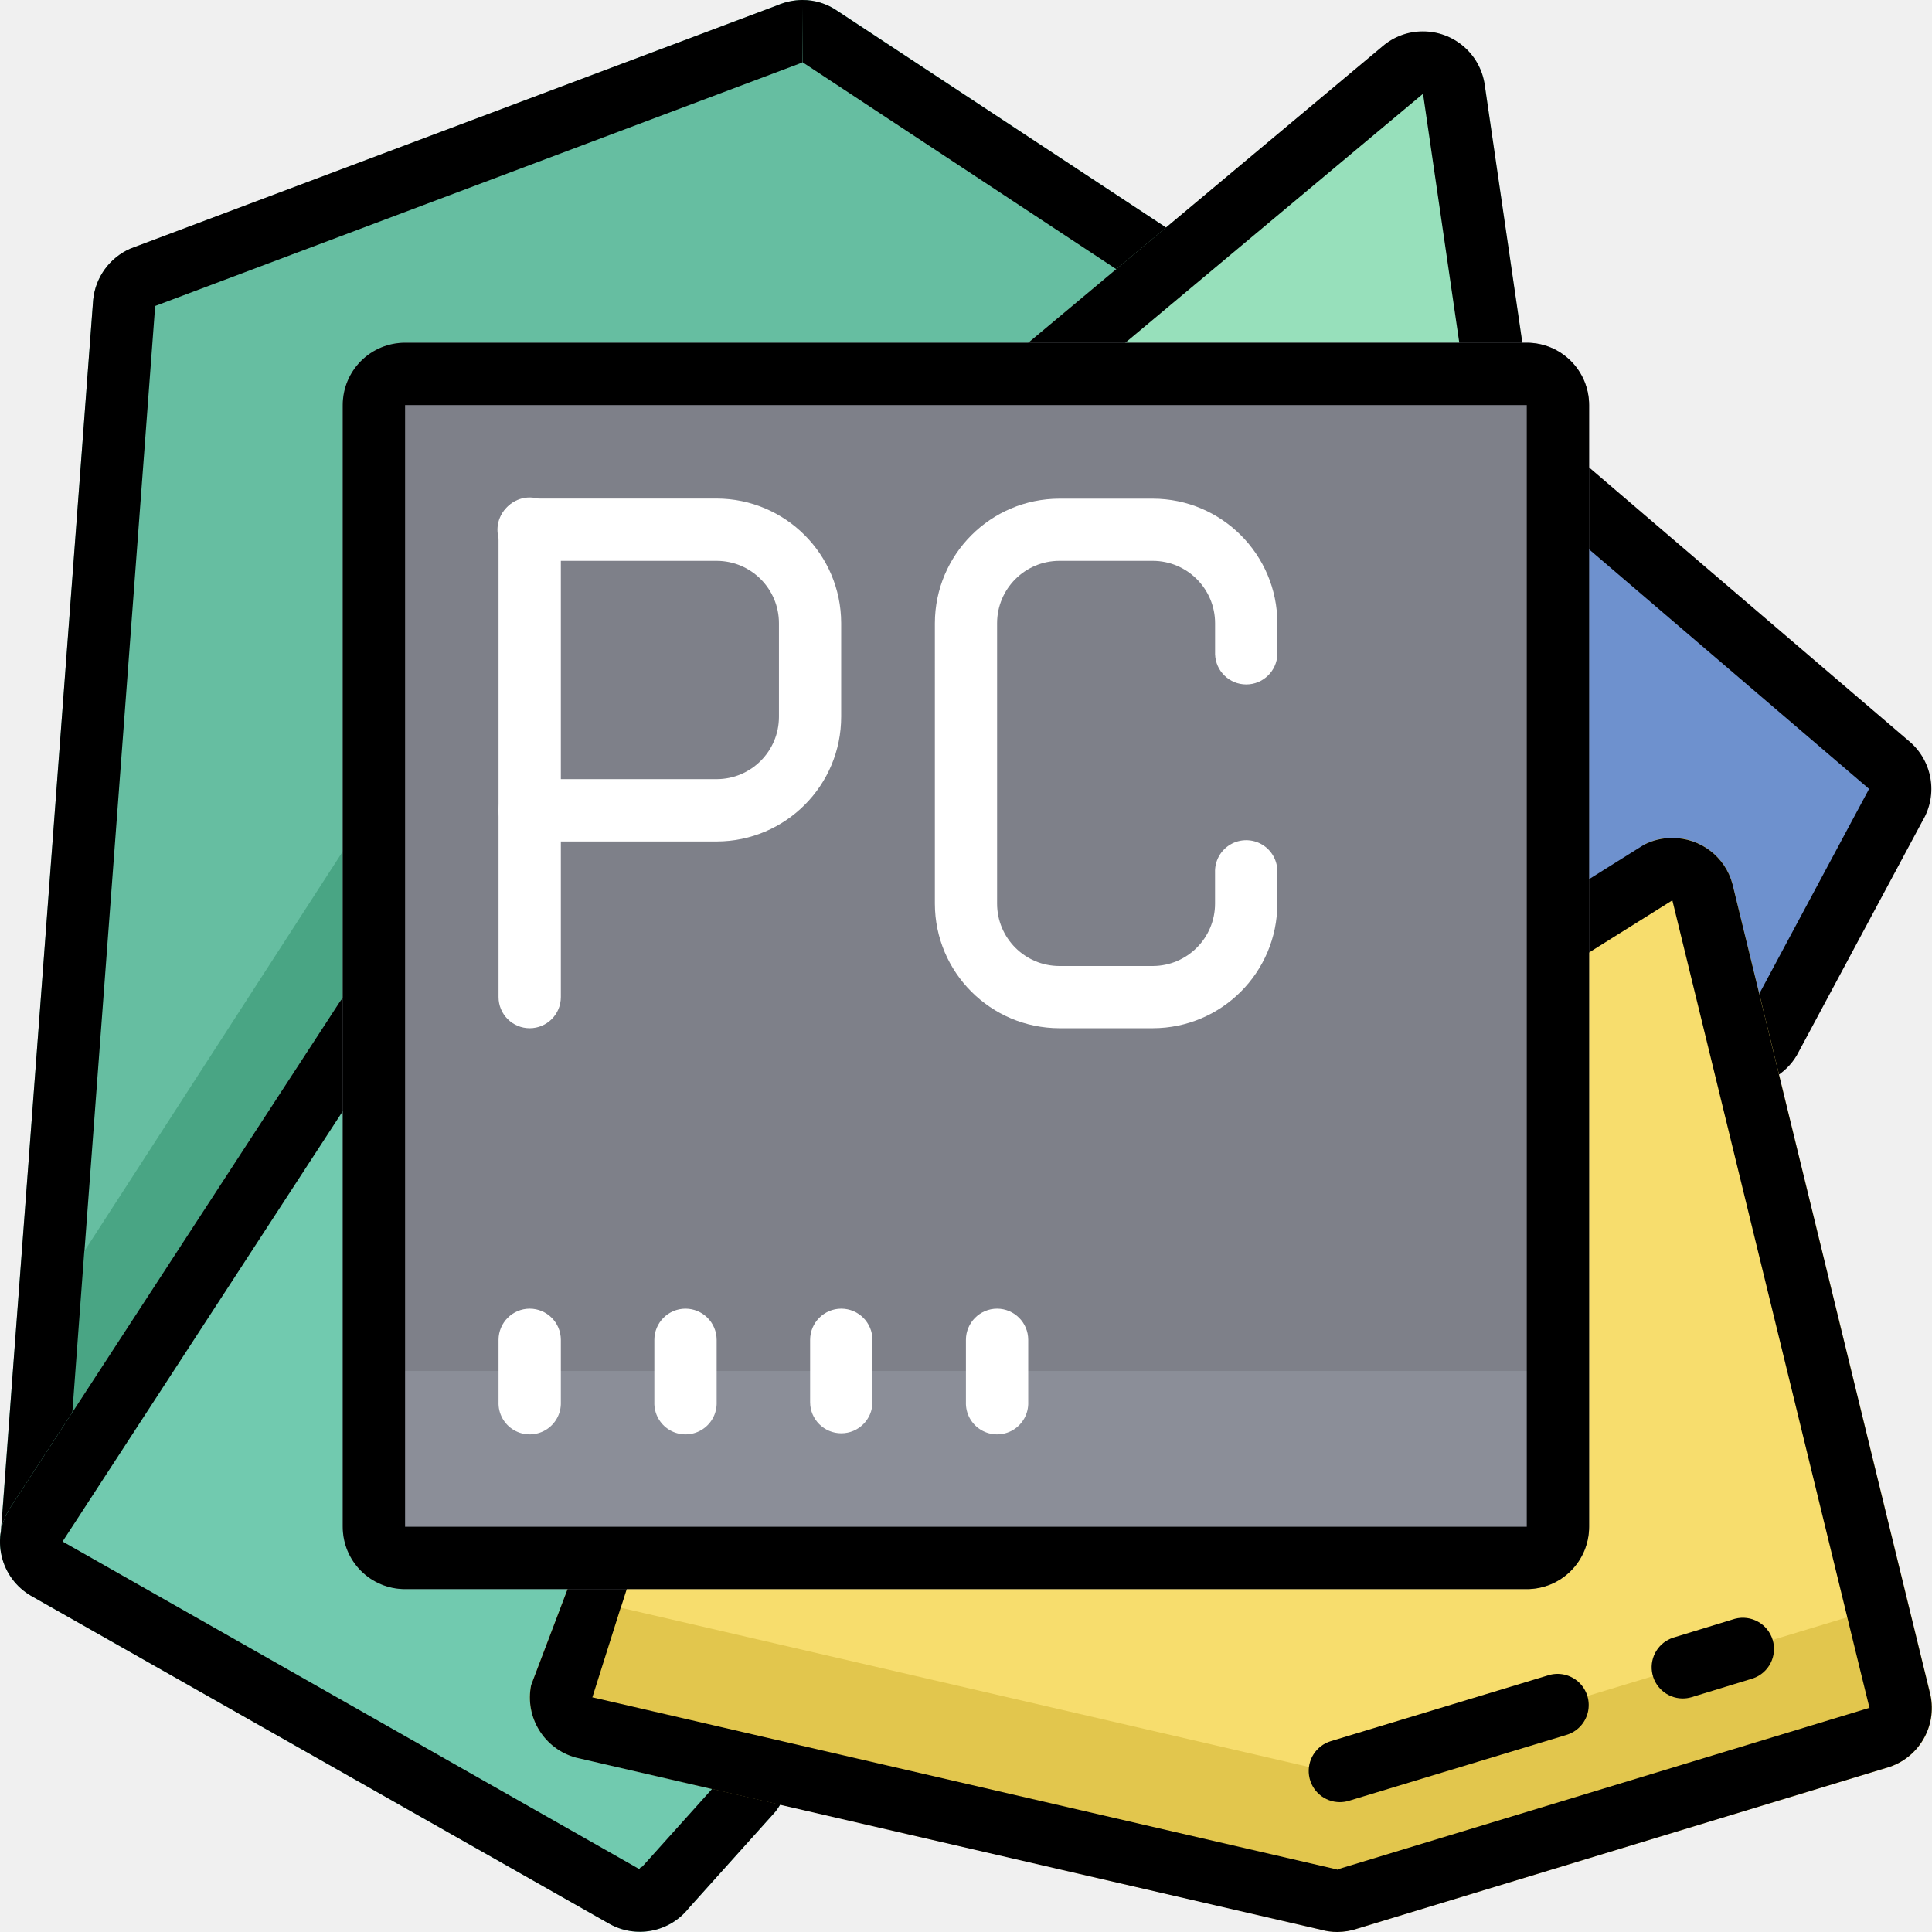
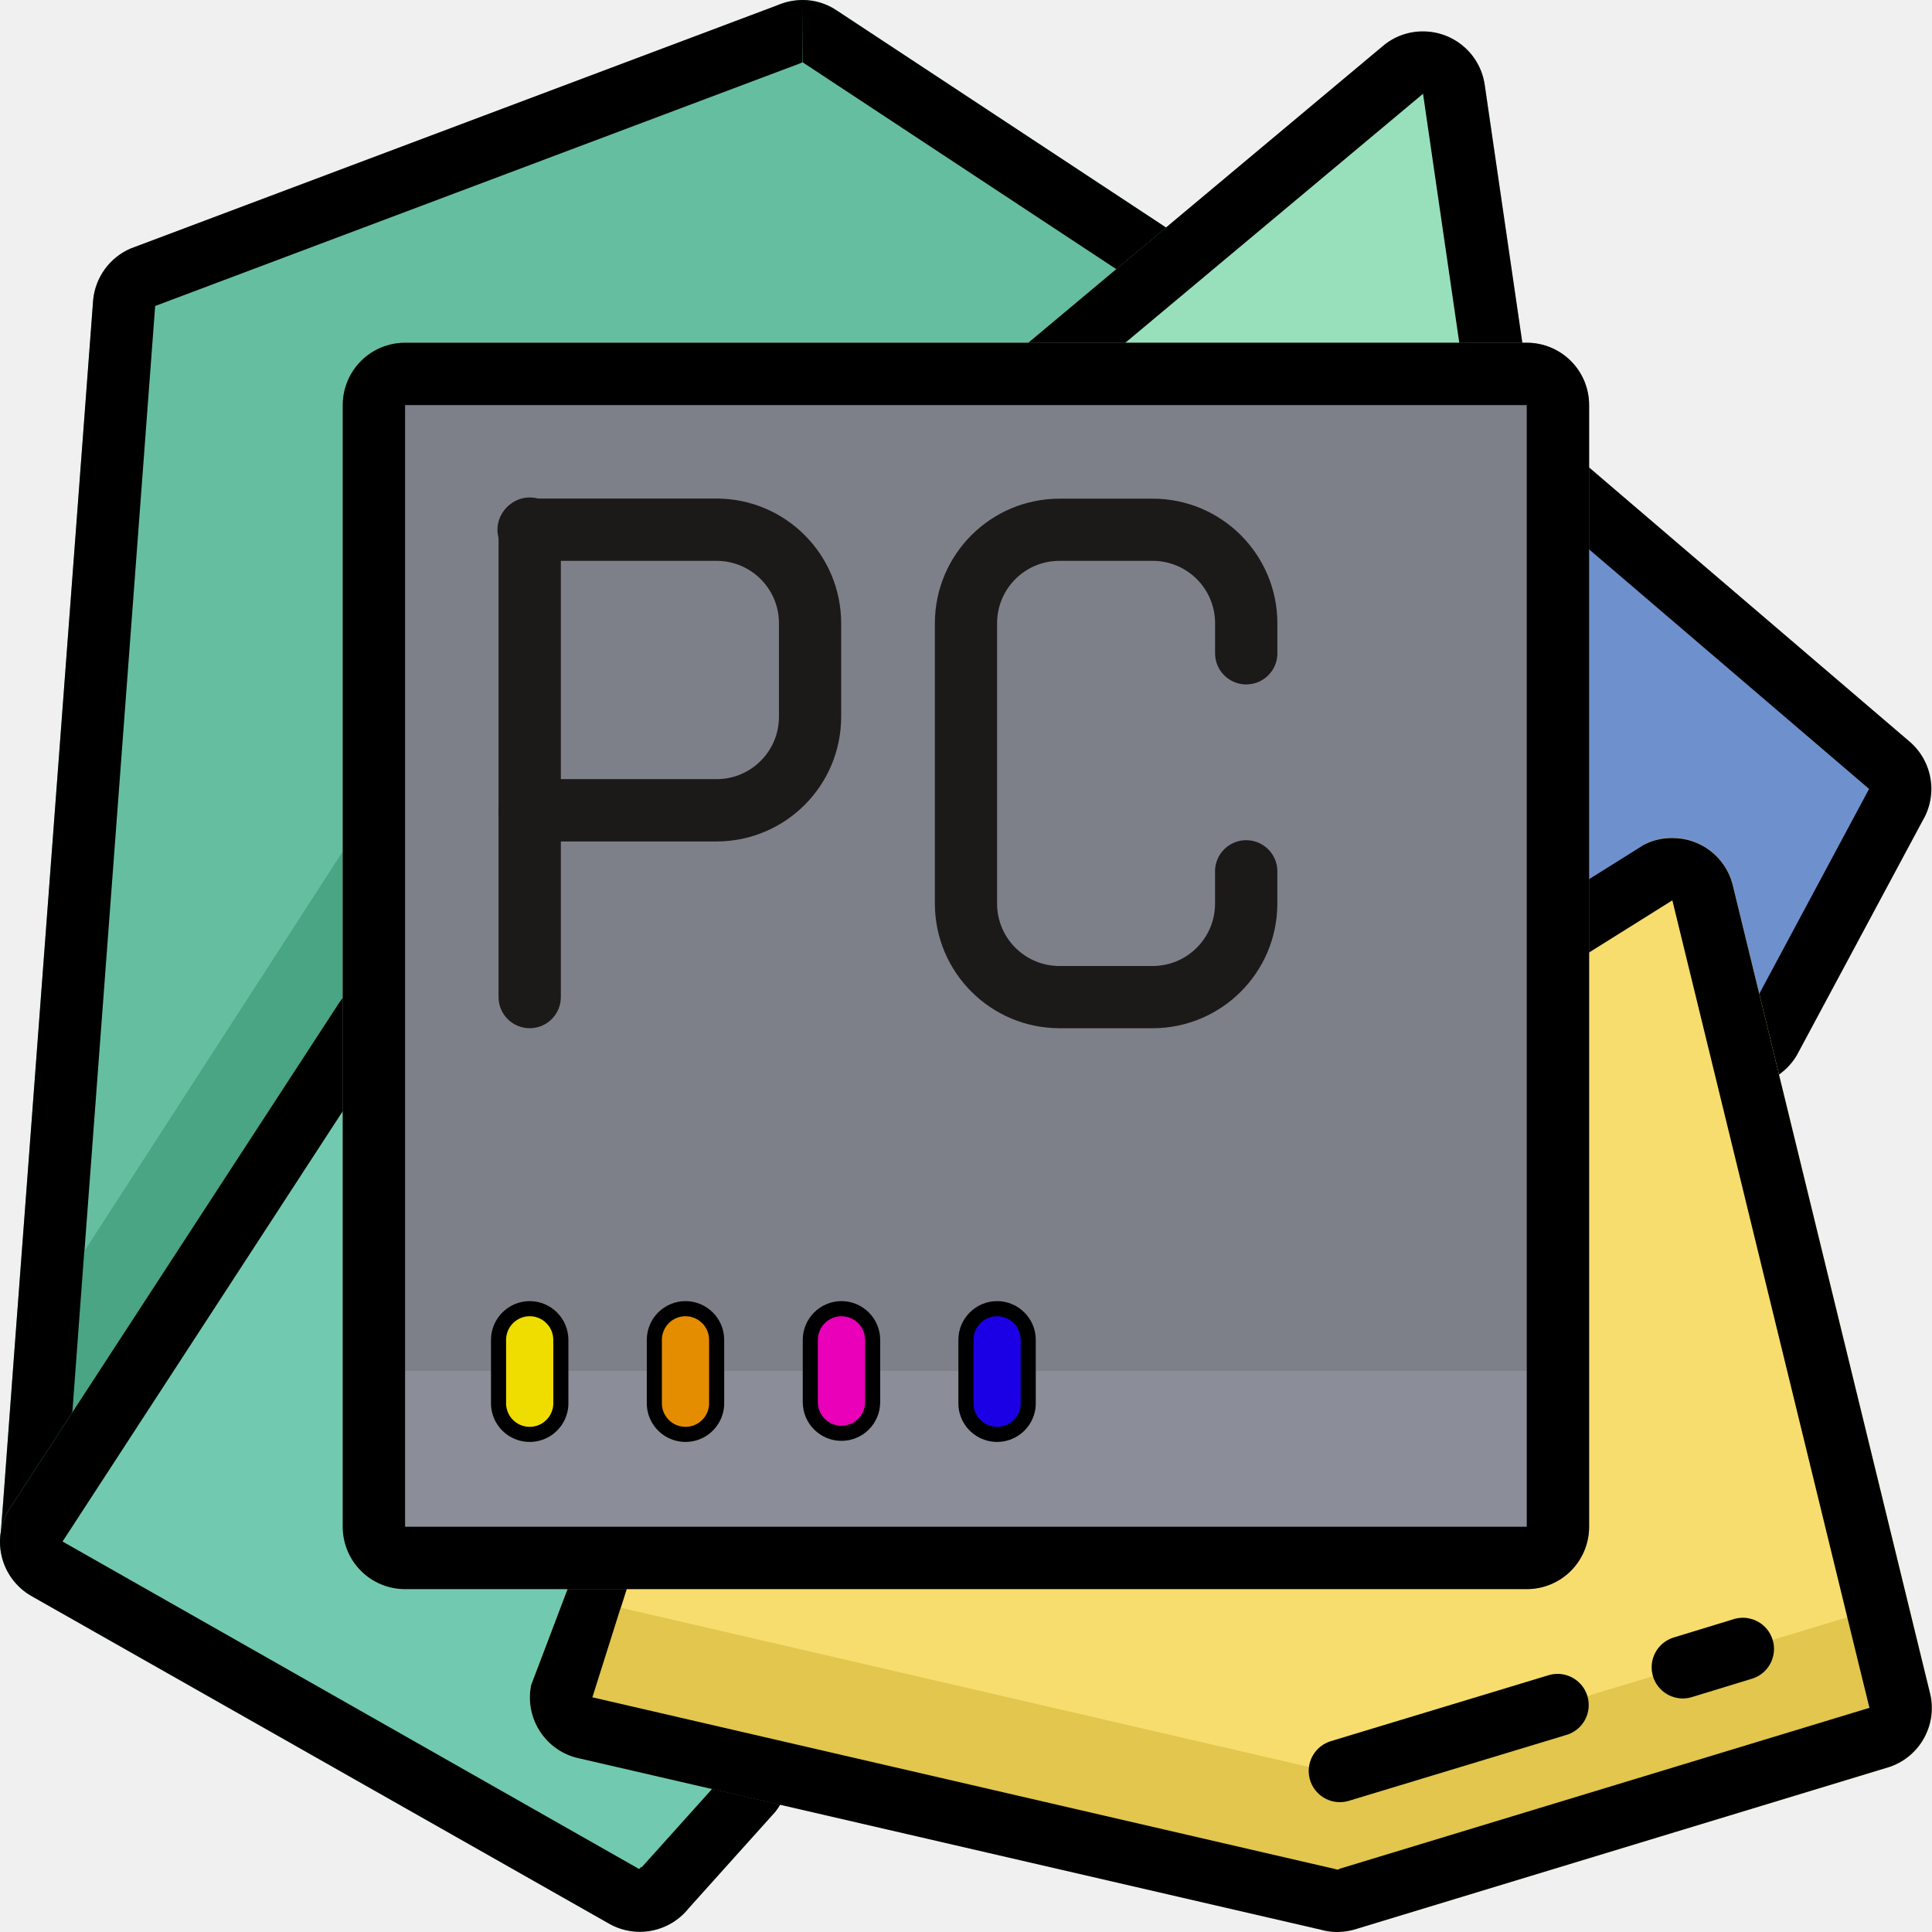
<svg xmlns="http://www.w3.org/2000/svg" viewBox="0 0 511.98 512">
  <defs>
-     <style>.cls-1{fill:#66bea1;}.cls-2{fill:#49a584;}.cls-3{fill:#71caaf;}.cls-4{fill:#97e0bb;}.cls-5{fill:#6e91ce;}.cls-6{fill:#f7dd6d;}.cls-7{fill:#e2c64d;}.cls-8{fill:#7e8089;}.cls-9{fill:#8b8e98;}.cls-10{fill:#fff;}</style>
+     <style>.cls-1{fill:#66bea1;}.cls-2{fill:#49a584;}.cls-3{fill:#71caaf;}.cls-4{fill:#97e0bb;}.cls-5{fill:#6e91ce;}.cls-6{fill:#f7dd6d;}.cls-7{fill:#e2c64d;}.cls-8{fill:#7e8089;}.cls-9{fill:#8b8e98;}.cls-10{fill:#e58d00;}.cls-10,.cls-11,.cls-12,.cls-13{stroke:#000;stroke-miterlimit:10;stroke-width:4px;}.cls-11{fill:#ea00b8;}.cls-12{fill:#1c00e5;}.cls-13{fill:#efdd00;}.cls-14{fill:#1c1919;}</style>
  </defs>
  <g id="Layer_2" data-name="Layer 2">
    <g id="Layer_1-2" data-name="Layer 1">
      <path class="cls-1" d="M330.3,74.32,221.78,2.77a16.51,16.51,0,0,0-15.73-1.38L34.54,65.93A16.52,16.52,0,0,0,24.7,79.47L0,408.92l25,12.21Z" />
      <path class="cls-2" d="M119.81,265.15l-20.32,6.44L42,363.33,16.58,395.75l-8.27.61.9-44.57,13.17-20.26,69.82-108c1.65-2.48,4.84,1.33,6.82-.57l-7.69,12.33Z" />
      <path d="M221.79,2.81A16,16,0,0,0,212.63,0,17.13,17.13,0,0,0,206,1.4L34.52,65.89a16.63,16.63,0,0,0-9.83,13.55L3.63,360.35l-2.8,37.9L0,408.91l24.94,12.22L330.3,74.32ZM20.89,400.73,17.34,399l5-67.47L41.12,81.09,211.88,16.85l.42-.17.33-.17v-15l.08,15,92.65,61.11L42.86,375.79ZM206,1.4,34.52,65.89a16.63,16.63,0,0,0-9.83,13.55L3.63,360.35l18.75-28.82L41.12,81.09,211.88,16.85l.42-.17.33-.17V0A17.13,17.13,0,0,0,206,1.4Z" />
      <path class="cls-3" d="M92.18,263a16.1,16.1,0,0,0-2.37,2.84L2.74,399.51a16.52,16.52,0,0,0,5.45,23.38L161.25,509.7a16.54,16.54,0,0,0,21.26-4l22.94-25.54a17.58,17.58,0,0,0,1.72-2.64l88-168.66c-63.08-15.06-128.44-34.64-189.62-58.68Z" />
      <path class="cls-4" d="M403.85,93.81,393.47,22.49a16.52,16.52,0,0,0-27-10.22L272.87,90.53c-.24.2-.48.42-.71.63l-166.61,159c61.18,24,126.54,43.61,189.62,58.68l107-205.06A16.54,16.54,0,0,0,403.85,93.81Z" />
      <path d="M377.12,24.85v0l10.38,71.3L192.58,469.78l-22.36,24.89-.51.26-.31.39L16.58,408.52l87-133.62L283.45,103.19l93.67-78.34M377,8.32a16.28,16.28,0,0,0-10.62,3.95L272.86,90.53c-.24.2-.48.42-.71.63L92.18,263a16.1,16.1,0,0,0-2.37,2.84L2.74,399.51a16.52,16.52,0,0,0,5.45,23.38L161.25,509.7a16.54,16.54,0,0,0,21.26-4l22.94-25.54a17.18,17.18,0,0,0,1.72-2.65l195-373.71a16.5,16.5,0,0,0,1.7-10L393.47,22.5A16.52,16.52,0,0,0,377,8.32Z" />
      <path class="cls-5" d="M461,279.48l-40.1-5a8.28,8.28,0,0,1-7.22-8.61l0-.57L402.32,135.64a8.23,8.23,0,0,1,8.3-7.39,8,8,0,0,1,5.21,1.94l84.74,72.5a8.24,8.24,0,0,1,1.88,10.61l-33.53,62.51a8.19,8.19,0,0,1-6.93,3.74S461.3,279.52,461,279.48Z" />
      <path d="M410.7,136.67l84.64,72.41-.19.3-.16.32-33,61.57-40.1-5,.06-1.13-.1-1.13L410.7,136.67M410.61,120A16.52,16.52,0,0,0,394,135.7l11.35,129.74a16.5,16.5,0,0,0,14.44,17.21l40.12,5a15.68,15.68,0,0,0,2.05.13,16.53,16.53,0,0,0,14.21-8.1l33.35-62.19a16.51,16.51,0,0,0-3.61-21.09l-84.81-72.55A16.26,16.26,0,0,0,410.61,120Z" />
      <path class="cls-6" d="M140.74,446.58l15.92-41.93a16.51,16.51,0,0,1,6.75-10.31L420.6,238.57c.65-.45,3.81-2.61,4.53-3l10.66-11.8a16.51,16.51,0,0,1,23.35,10.53l52.28,214.09a16.51,16.51,0,0,1-10.57,19.85l-141,42.81a16.47,16.47,0,0,1-9.68.33l-197.5-45.65A16.5,16.5,0,0,1,140.74,446.58Z" />
      <polygon class="cls-7" points="157.03 449.77 157.03 449.86 157.2 449.86 157.03 449.77" />
      <polygon class="cls-7" points="156.37 449.69 161.9 425.5 164.54 426.07 353.52 469.81 489.67 428.56 496.04 452.46 355.07 503.34 156.37 449.69" />
      <polygon class="cls-7" points="157.03 449.77 157.03 449.86 157.2 449.86 157.03 449.77" />
      <path d="M445.79,450.11A8.26,8.26,0,0,1,443.4,434L459.75,429a8.26,8.26,0,0,1,4.79,15.8l-16.35,5A8.35,8.35,0,0,1,445.79,450.11Z" />
      <path d="M355.07,477.59a8.26,8.26,0,0,1-2.4-16.16L410.22,444A8.26,8.26,0,1,1,415,459.81l-57.55,17.43A8.28,8.28,0,0,1,355.07,477.59Z" />
      <path d="M511.4,448.42,459.13,234.3a16.44,16.44,0,0,0-15.94-12.22,16,16,0,0,0-7.43,1.74L163.43,394.33a16.36,16.36,0,0,0-6.77,10.32l-15.9,41.9a16.51,16.51,0,0,0,11.89,19.24l197.48,45.63a15.45,15.45,0,0,0,4.29.58,17,17,0,0,0,5.37-.91l141-42.85A16.49,16.49,0,0,0,511.4,448.42Zm-16.1,4.21L355,495.24l-.25.16-.33.09-.24-.09-.33-.08L157.19,449.85H157v-.08l7.43-23.53.09-.17L170,408.9l2.69-.12.16-.91L443.19,238.6,492.82,442l2.56,10.4.08.25Z" />
      <path class="cls-8" d="M404.61,421.13H107.35a16.51,16.51,0,0,1-16.52-16.52V107.35a16.51,16.51,0,0,1,16.52-16.52H404.61a16.51,16.51,0,0,1,16.52,16.52V404.61A16.51,16.51,0,0,1,404.61,421.13Z" />
      <rect class="cls-9" x="99.49" y="363.33" width="311.77" height="49.14" />
      <path d="M404.61,107.35V404.61H107.35V107.35H404.61m0-16.52H107.35a16.51,16.51,0,0,0-16.52,16.52V404.61a16.51,16.51,0,0,0,16.52,16.52H404.61a16.51,16.51,0,0,0,16.52-16.52V107.35a16.51,16.51,0,0,0-16.52-16.52Z" />
-       <path class="cls-10" d="M181.66,346.81a8.27,8.27,0,0,0-8.25,8.26v16.51a8.26,8.26,0,1,0,16.51,0V355.07A8.28,8.28,0,0,0,181.66,346.81Zm41.29,0a8.28,8.28,0,0,0-8.26,8.26v16.51a8.26,8.26,0,0,0,16.52,0V355.07A8.28,8.28,0,0,0,223,346.81Zm41.29,0a8.28,8.28,0,0,0-8.26,8.26v16.51a8.26,8.26,0,1,0,16.51,0V355.07A8.27,8.27,0,0,0,264.24,346.81Zm-123.86,0a8.28,8.28,0,0,0-8.26,8.26v16.51a8.26,8.26,0,1,0,16.51,0V355.07A8.27,8.27,0,0,0,140.38,346.81Z" />
-       <path class="cls-10" d="M140.38,272.49a8.25,8.25,0,0,1-8.26-8.25V140.38a8.26,8.26,0,1,1,16.51,0V264.24A8.25,8.25,0,0,1,140.38,272.49Z" />
-       <path class="cls-10" d="M189.92,223H140.38a8.26,8.26,0,0,1,0-16.52h49.54a16.52,16.52,0,0,0,16.51-16.51V165.15a16.53,16.53,0,0,0-16.51-16.52H140.38a8.26,8.26,0,1,1,0-16.51h49.54a33.06,33.06,0,0,1,33,33v24.77A33.06,33.06,0,0,1,189.92,223Z" />
-       <path class="cls-10" d="M305.52,272.49H280.75a33.06,33.06,0,0,1-33-33V165.15a33.06,33.06,0,0,1,33-33h24.77a33.06,33.06,0,0,1,33,33v8.26a8.26,8.26,0,0,1-16.51,0v-8.26a16.54,16.54,0,0,0-16.52-16.52H280.75a16.53,16.53,0,0,0-16.51,16.52v74.31A16.53,16.53,0,0,0,280.75,256h24.77A16.54,16.54,0,0,0,322,239.46v-8.25a8.26,8.26,0,1,1,16.51,0v8.25A33.06,33.06,0,0,1,305.52,272.49Z" />
+       <path class="cls-10" d="M181.66,346.81a8.27,8.27,0,0,0-8.25,8.26v16.51a8.26,8.26,0,1,0,16.51,0V355.07A8.28,8.28,0,0,0,181.66,346.81Z" />
+       <path class="cls-11" d="M223,346.81a8.28,8.28,0,0,0-8.26,8.26v16.51a8.26,8.26,0,0,0,16.52,0V355.07A8.28,8.28,0,0,0,223,346.81Z" />
+       <path class="cls-12" d="M264.24,346.81a8.28,8.28,0,0,0-8.26,8.26v16.51a8.26,8.26,0,1,0,16.51,0V355.07A8.27,8.27,0,0,0,264.24,346.81Z" />
+       <path class="cls-13" d="M140.38,346.81a8.28,8.28,0,0,0-8.26,8.26v16.51a8.26,8.26,0,1,0,16.51,0V355.07A8.27,8.27,0,0,0,140.38,346.81Z" />
+       <path class="cls-14" d="M140.38,272.49a8.25,8.25,0,0,1-8.26-8.25V140.38a8.26,8.26,0,1,1,16.51,0V264.24A8.25,8.25,0,0,1,140.38,272.49Z" />
+       <path class="cls-14" d="M189.92,223H140.38a8.26,8.26,0,0,1,0-16.52h49.54a16.52,16.52,0,0,0,16.51-16.51V165.15a16.53,16.53,0,0,0-16.51-16.52H140.38a8.26,8.26,0,1,1,0-16.51h49.54a33.06,33.06,0,0,1,33,33v24.77A33.06,33.06,0,0,1,189.92,223Z" />
+       <path class="cls-14" d="M305.52,272.49H280.75a33.06,33.06,0,0,1-33-33V165.15a33.06,33.06,0,0,1,33-33h24.77a33.06,33.06,0,0,1,33,33v8.26a8.26,8.26,0,0,1-16.51,0v-8.26a16.54,16.54,0,0,0-16.52-16.52H280.75a16.53,16.53,0,0,0-16.51,16.52v74.31A16.53,16.53,0,0,0,280.75,256h24.77A16.54,16.54,0,0,0,322,239.46v-8.25a8.26,8.26,0,1,1,16.51,0v8.25A33.06,33.06,0,0,1,305.52,272.49Z" />
    </g>
  </g>
</svg>
